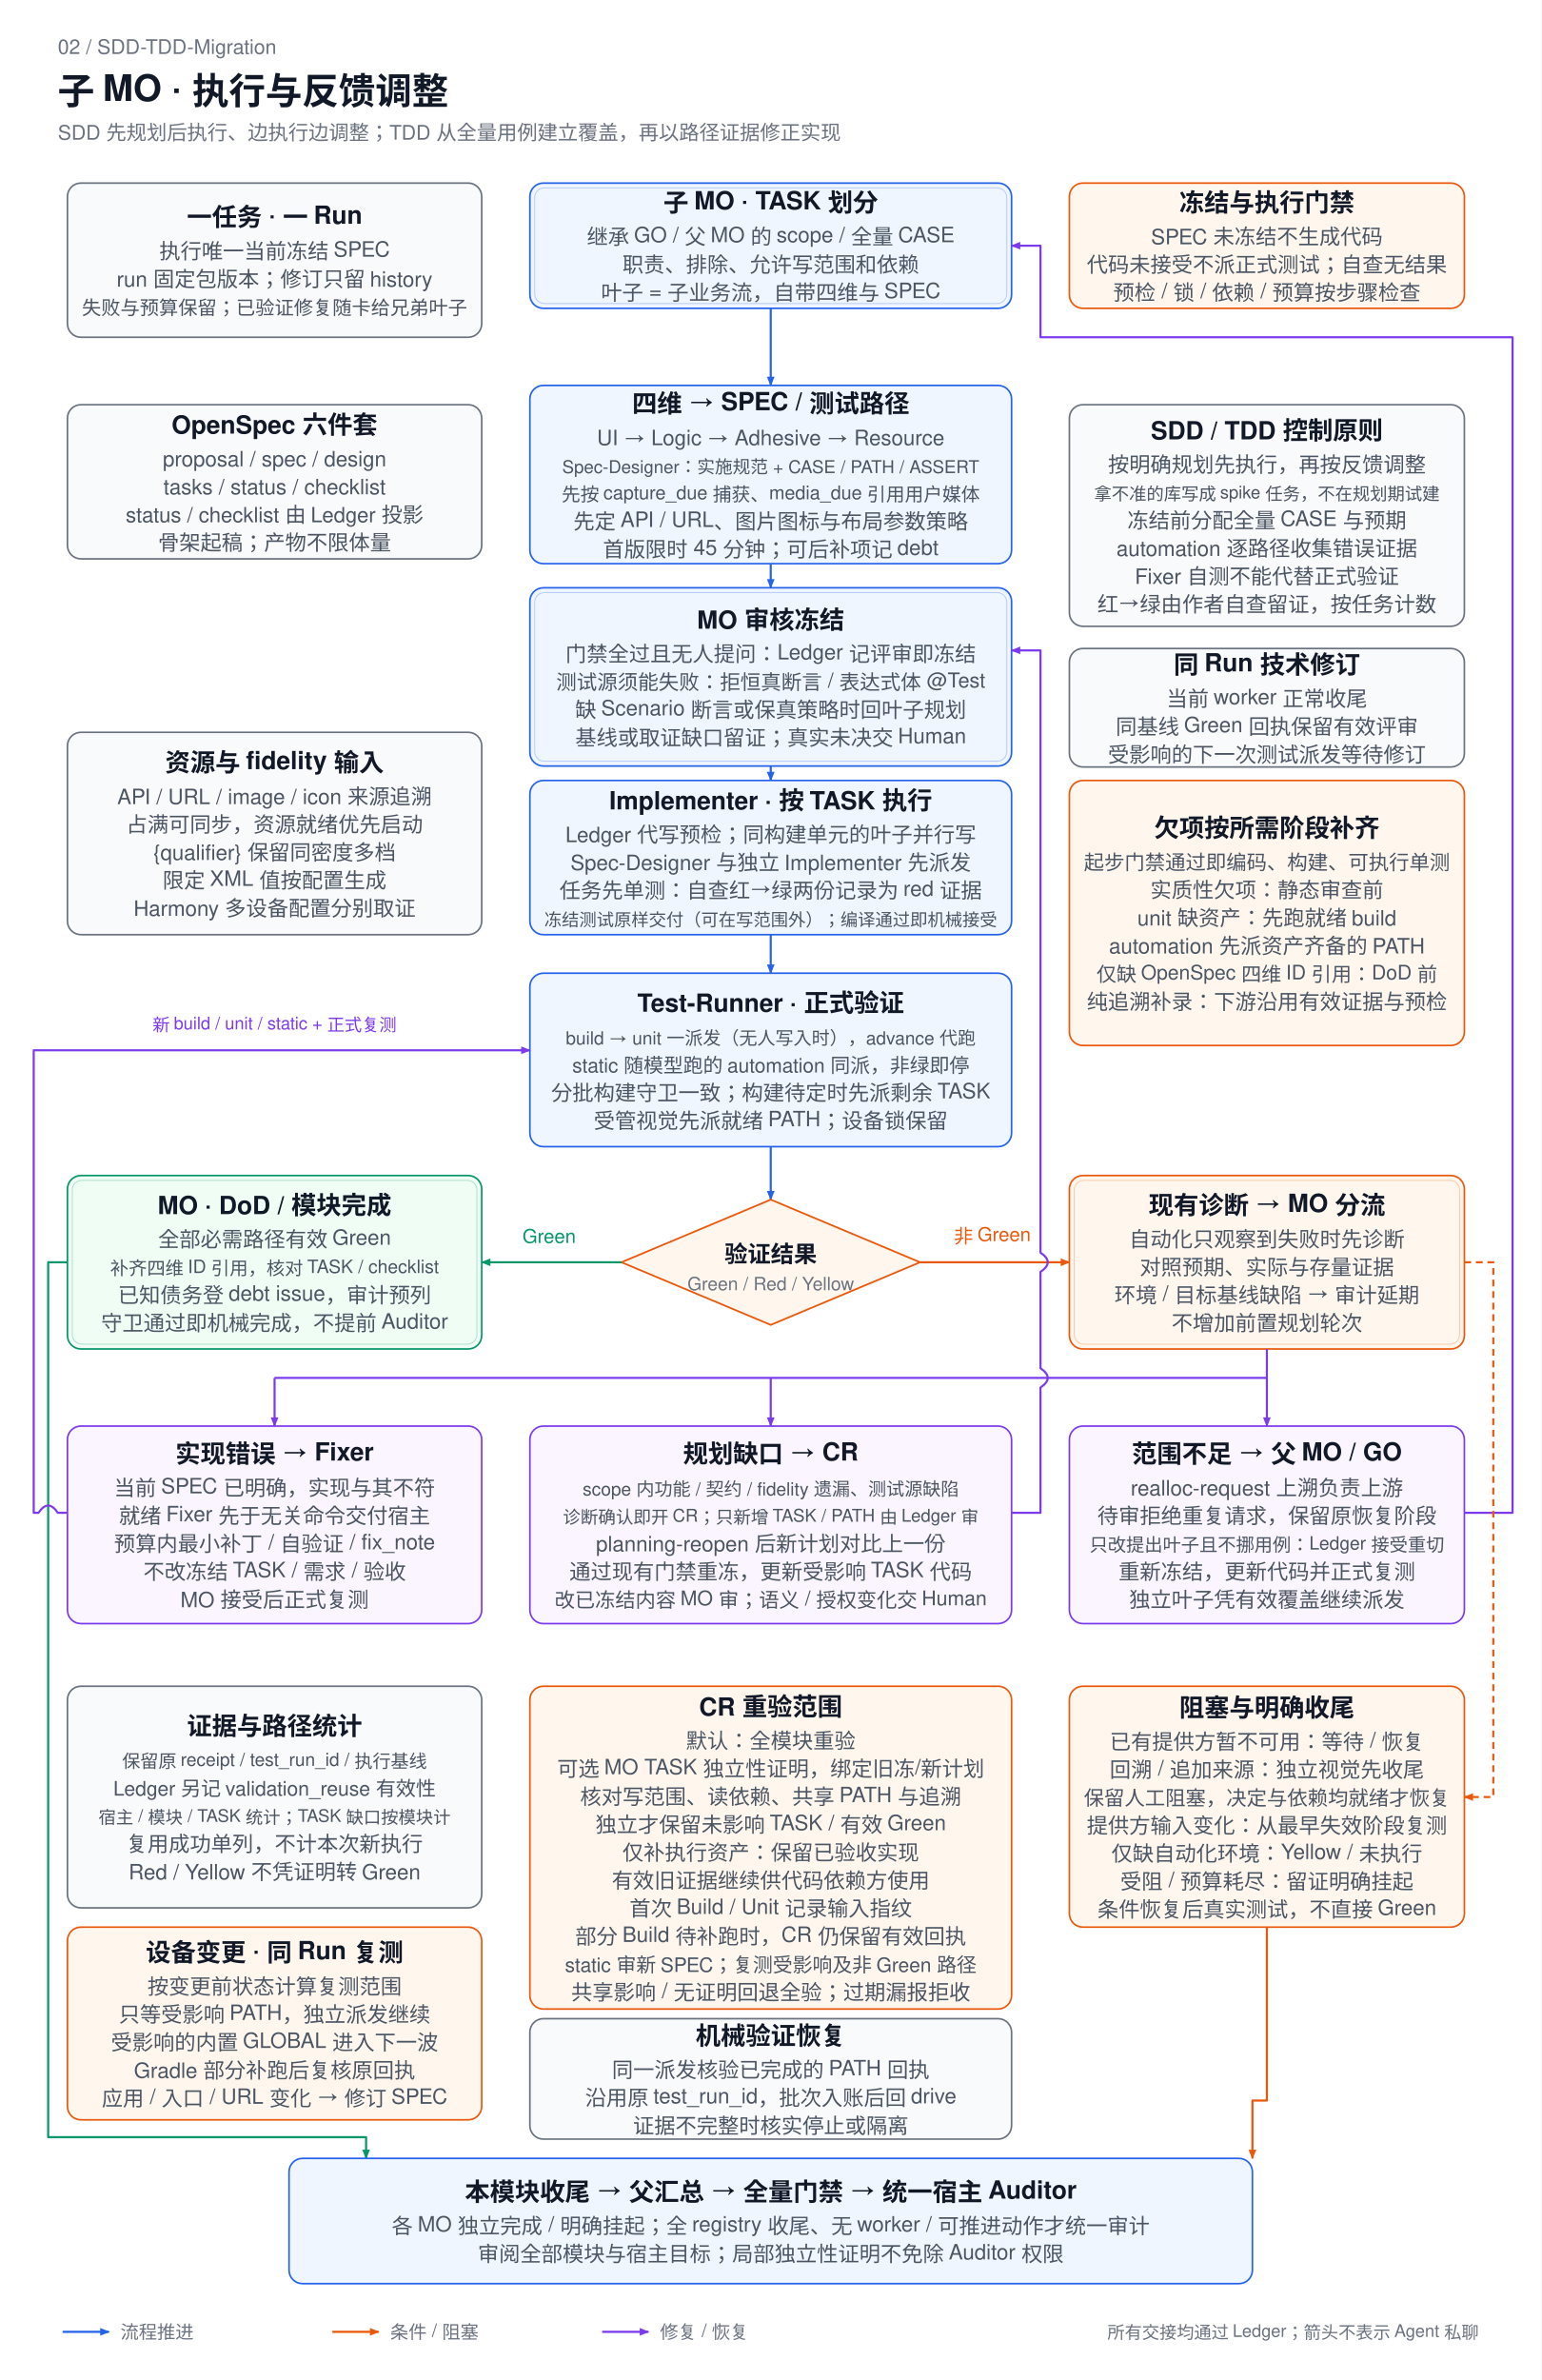
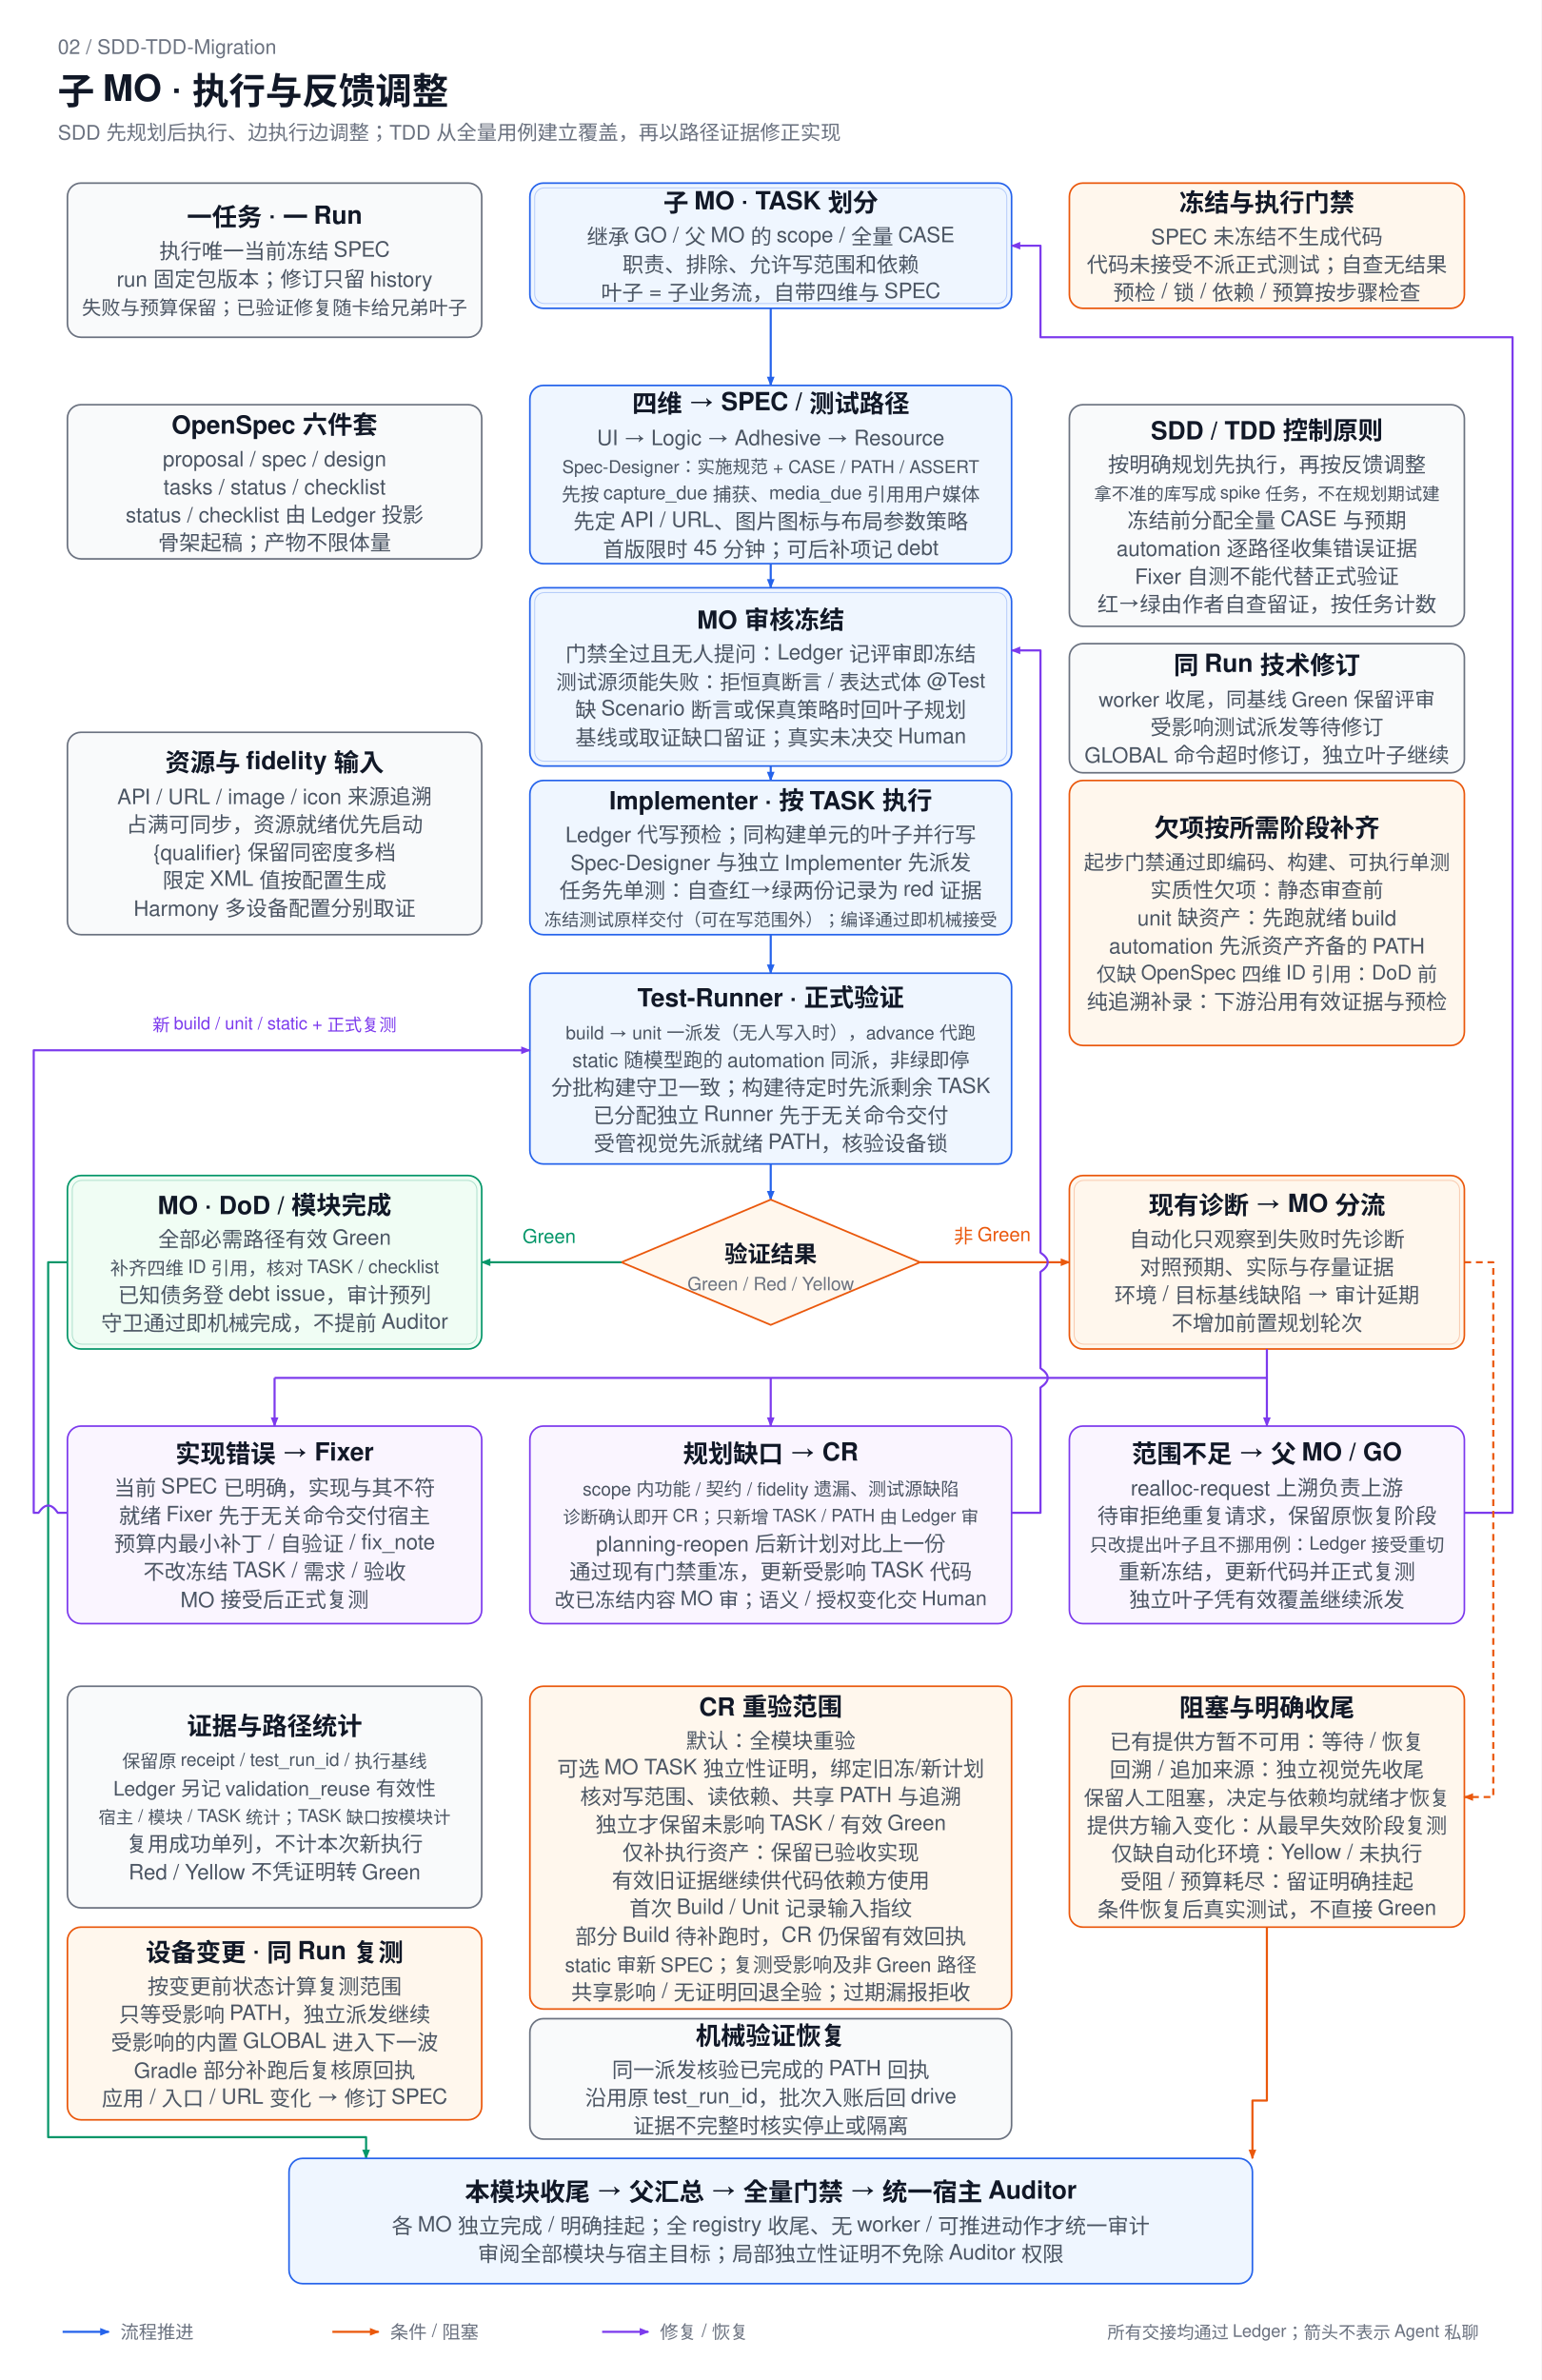
<svg xmlns="http://www.w3.org/2000/svg" width="1600" height="2470" viewBox="0 0 1600 2470" role="img" aria-labelledby="title desc">
  <style>text {font-family: "Helvetica Neue", Helvetica, Arial, "PingFang SC", "Microsoft YaHei", sans-serif;}</style>
  <defs>
    <marker id="arrow-blue" markerWidth="10" markerHeight="8" refX="9" refY="4" orient="auto" markerUnits="userSpaceOnUse">
      <path d="M0,0 L10,4 L0,8 Z" fill="#2563eb" />
    </marker>
    <marker id="arrow-orange" markerWidth="10" markerHeight="8" refX="9" refY="4" orient="auto" markerUnits="userSpaceOnUse">
      <path d="M0,0 L10,4 L0,8 Z" fill="#ea580c" />
    </marker>
    <marker id="arrow-green" markerWidth="10" markerHeight="8" refX="9" refY="4" orient="auto" markerUnits="userSpaceOnUse">
      <path d="M0,0 L10,4 L0,8 Z" fill="#059669" />
    </marker>
    <marker id="arrow-purple" markerWidth="10" markerHeight="8" refX="9" refY="4" orient="auto" markerUnits="userSpaceOnUse">
      <path d="M0,0 L10,4 L0,8 Z" fill="#7c3aed" />
    </marker>
    <marker id="arrow-gray" markerWidth="10" markerHeight="8" refX="9" refY="4" orient="auto" markerUnits="userSpaceOnUse">
      <path d="M0,0 L10,4 L0,8 Z" fill="#6b7280" />
    </marker>
  </defs>
  <rect width="1600" height="2470" fill="white" />
  <text x="60" y="56" font-size="21.00" fill="#6b7280" text-anchor="start" font-weight="400">02  /  SDD-TDD-Migration</text>
  <text x="60" y="108" font-size="38.00" fill="#111827" text-anchor="start" font-weight="700">子 MO · 执行与反馈调整</text>
  <text x="60" y="145" font-size="21.00" fill="#6b7280" text-anchor="start" font-weight="400">SDD 先规划后执行、边执行边调整；TDD 从全量用例建立覆盖，再以路径证据修正实现</text>
  <rect x="550" y="190" width="500" height="130" rx="14" fill="#eff6ff" stroke="#2563eb" stroke-width="1.7" />
  <rect x="555" y="195" width="490" height="120" rx="10" fill="none" stroke="#2563eb" stroke-opacity="0.28" />
  <text x="800.0" y="219.5" font-size="26.00" fill="#111827" text-anchor="middle" font-weight="650">子 MO · TASK 划分</text>
  <text x="800.0" y="253.5" font-size="22.00" fill="#4b5563" text-anchor="middle" font-weight="400">继承 GO / 父 MO 的 scope / 全量 CASE</text>
  <text x="800.0" y="282.5" font-size="22.00" fill="#4b5563" text-anchor="middle" font-weight="400">职责、排除、允许写范围和依赖</text>
  <text x="800.0" y="311.5" font-size="22.00" fill="#4b5563" text-anchor="middle" font-weight="400">叶子 = 子业务流，自带四维与 SPEC</text>
  <path d="M800,320 L800,400" fill="none" stroke="#2563eb" stroke-width="2.2" stroke-linejoin="round" marker-end="url(#arrow-blue)" />
  <rect x="550" y="400" width="500" height="185" rx="14" fill="#eff6ff" stroke="#2563eb" stroke-width="1.7" />
  <text x="800.0" y="428.0" font-size="26.00" fill="#111827" text-anchor="middle" font-weight="650">四维 → SPEC / 测试路径</text>
  <text x="800.0" y="462.0" font-size="22.00" fill="#4b5563" text-anchor="middle" font-weight="400">UI → Logic → Adhesive → Resource</text>
  <text x="800.0" y="491.0" font-size="18.42" fill="#4b5563" text-anchor="middle" font-weight="400">Spec-Designer：实施规范 + CASE / PATH / ASSERT</text>
  <text x="800.0" y="520.0" font-size="19.49" fill="#4b5563" text-anchor="middle" font-weight="400">先按 capture_due 捕获、media_due 引用用户媒体</text>
  <text x="800.0" y="549.0" font-size="22.00" fill="#4b5563" text-anchor="middle" font-weight="400">先定 API / URL、图片图标与布局参数策略</text>
  <text x="800.0" y="578.0" font-size="22.00" fill="#4b5563" text-anchor="middle" font-weight="400">首版限时 45 分钟；可后补项记 debt</text>
  <path d="M800,585 L800,610" fill="none" stroke="#2563eb" stroke-width="2.2" stroke-linejoin="round" marker-end="url(#arrow-blue)" />
  <rect x="550" y="610" width="500" height="185" rx="14" fill="#eff6ff" stroke="#2563eb" stroke-width="1.7" />
  <rect x="555" y="615" width="490" height="175" rx="10" fill="none" stroke="#2563eb" stroke-opacity="0.28" />
  <text x="800.0" y="652.5" font-size="26.00" fill="#111827" text-anchor="middle" font-weight="650">MO 审核冻结</text>
  <text x="800.0" y="686.5" font-size="22.00" fill="#4b5563" text-anchor="middle" font-weight="400">门禁全过且无人提问：Ledger 记评审即冻结</text>
  <text x="800.0" y="715.5" font-size="21.24" fill="#4b5563" text-anchor="middle" font-weight="400">测试源须能失败：拒恒真断言 / 表达式体 @Test</text>
  <text x="800.0" y="744.5" font-size="22.00" fill="#4b5563" text-anchor="middle" font-weight="400">缺 Scenario 断言或保真策略时回叶子规划</text>
  <text x="800.0" y="773.5" font-size="22.00" fill="#4b5563" text-anchor="middle" font-weight="400">基线或取证缺口留证；真实未决交 Human</text>
  <path d="M800,795 L800,810" fill="none" stroke="#2563eb" stroke-width="2.2" stroke-linejoin="round" marker-end="url(#arrow-blue)" />
  <rect x="550" y="810" width="500" height="160" rx="14" fill="#eff6ff" stroke="#2563eb" stroke-width="1.7" />
  <text x="800.0" y="840.0" font-size="26.00" fill="#111827" text-anchor="middle" font-weight="650">Implementer · 按 TASK 执行</text>
  <text x="800.0" y="874.0" font-size="22.00" fill="#4b5563" text-anchor="middle" font-weight="400">Ledger 代写预检；同构建单元的叶子并行写</text>
  <text x="800.0" y="903.0" font-size="21.97" fill="#4b5563" text-anchor="middle" font-weight="400">Spec-Designer 与独立 Implementer 先派发</text>
  <text x="800.0" y="932.0" font-size="22.00" fill="#4b5563" text-anchor="middle" font-weight="400">任务先单测：自查红→绿两份记录为 red 证据</text>
  <text x="800.0" y="961.0" font-size="18.08" fill="#4b5563" text-anchor="middle" font-weight="400">冻结测试原样交付（可在写范围外）；编译通过即机械接受</text>
  <path d="M800,970 L800,1010" fill="none" stroke="#2563eb" stroke-width="2.2" stroke-linejoin="round" marker-end="url(#arrow-blue)" />
-   <rect x="550" y="1010" width="500" height="180" rx="14" fill="#eff6ff" stroke="#2563eb" stroke-width="1.7" />
-   <text x="800.0" y="1050.0" font-size="26.00" fill="#111827" text-anchor="middle" font-weight="650">Test-Runner · 正式验证</text>
-   <text x="800.0" y="1084.0" font-size="18.82" fill="#4b5563" text-anchor="middle" font-weight="400">build → unit 一派发（无人写入时），advance 代跑</text>
-   <text x="800.0" y="1113.0" font-size="20.59" fill="#4b5563" text-anchor="middle" font-weight="400">static 随模型跑的 automation 同派，非绿即停</text>
-   <text x="800.0" y="1142.0" font-size="22.00" fill="#4b5563" text-anchor="middle" font-weight="400">分批构建守卫一致；构建待定时先派剩余 TASK</text>
-   <text x="800.0" y="1171.0" font-size="22.00" fill="#4b5563" text-anchor="middle" font-weight="400">受管视觉先派就绪 PATH；设备锁保留</text>
-   <path d="M800,1190 L800,1245" fill="none" stroke="#2563eb" stroke-width="2.2" stroke-linejoin="round" marker-end="url(#arrow-blue)" />
+   <rect x="550" y="1010" width="500" height="198" rx="14" fill="#eff6ff" stroke="#2563eb" stroke-width="1.7" />
+   <text x="800.0" y="1044.5" font-size="26.00" fill="#111827" text-anchor="middle" font-weight="650">Test-Runner · 正式验证</text>
+   <text x="800.0" y="1078.5" font-size="18.82" fill="#4b5563" text-anchor="middle" font-weight="400">build → unit 一派发（无人写入时），advance 代跑</text>
+   <text x="800.0" y="1107.5" font-size="20.59" fill="#4b5563" text-anchor="middle" font-weight="400">static 随模型跑的 automation 同派，非绿即停</text>
+   <text x="800.0" y="1136.5" font-size="22.00" fill="#4b5563" text-anchor="middle" font-weight="400">分批构建守卫一致；构建待定时先派剩余 TASK</text>
+   <text x="800.0" y="1165.5" font-size="22.00" fill="#4b5563" text-anchor="middle" font-weight="400">已分配独立 Runner 先于无关命令交付</text>
+   <text x="800.0" y="1194.5" font-size="22.00" fill="#4b5563" text-anchor="middle" font-weight="400">受管视觉先派就绪 PATH，核验设备锁</text>
+   <path d="M800,1208 L800,1245" fill="none" stroke="#2563eb" stroke-width="2.2" stroke-linejoin="round" marker-end="url(#arrow-blue)" />
  <path d="M800,1245.0 L955.0,1310 L800,1375.0 L645.0,1310 Z" fill="#fff7ed" stroke="#ea580c" stroke-width="1.8" />
  <text x="800" y="1310" font-size="24.00" fill="#111827" text-anchor="middle" font-weight="650">验证结果</text>
  <text x="800" y="1339" font-size="19.00" fill="#6b7280" text-anchor="middle" font-weight="400">Green / Red / Yellow</text>
  <path d="M645,1310 L500,1310" fill="none" stroke="#059669" stroke-width="2.2" stroke-linejoin="round" marker-end="url(#arrow-green)" />
  <rect x="532.5" y="1270" width="75.0" height="29" rx="4" fill="white" opacity="0.97" />
  <text x="570" y="1290" font-size="20.00" fill="#059669" text-anchor="middle" font-weight="400">Green</text>
  <rect x="70" y="1220" width="430" height="180" rx="14" fill="#f0fdf4" stroke="#059669" stroke-width="1.7" />
  <rect x="75" y="1225" width="420" height="170" rx="10" fill="none" stroke="#059669" stroke-opacity="0.28" />
  <text x="285.0" y="1260.0" font-size="26.00" fill="#111827" text-anchor="middle" font-weight="650">MO · DoD / 模块完成</text>
  <text x="285.0" y="1294.0" font-size="22.00" fill="#4b5563" text-anchor="middle" font-weight="400">全部必需路径有效 Green</text>
  <text x="285.0" y="1323.0" font-size="19.07" fill="#4b5563" text-anchor="middle" font-weight="400">补齐四维 ID 引用，核对 TASK / checklist</text>
  <text x="285.0" y="1352.0" font-size="22.00" fill="#4b5563" text-anchor="middle" font-weight="400">已知债务登 debt issue，审计预列</text>
  <text x="285.0" y="1381.0" font-size="22.00" fill="#4b5563" text-anchor="middle" font-weight="400">守卫通过即机械完成，不提前 Auditor</text>
  <path d="M70,1310 L50,1310 L50,2218 L380,2218 L380,2240" fill="none" stroke="#059669" stroke-width="2.2" stroke-linejoin="round" marker-end="url(#arrow-green)" />
  <path d="M955,1310 L1110,1310" fill="none" stroke="#ea580c" stroke-width="2.2" stroke-linejoin="round" marker-end="url(#arrow-orange)" />
  <rect x="976.8" y="1270" width="106.4" height="29" rx="4" fill="white" opacity="0.97" />
  <text x="1030" y="1290" font-size="20.00" fill="#ea580c" text-anchor="middle" font-weight="400">非 Green</text>
  <rect x="1110" y="1220" width="410" height="180" rx="14" fill="#fff7ed" stroke="#ea580c" stroke-width="1.7" />
  <rect x="1115" y="1225" width="400" height="170" rx="10" fill="none" stroke="#ea580c" stroke-opacity="0.28" />
  <text x="1315.0" y="1260.0" font-size="26.00" fill="#111827" text-anchor="middle" font-weight="650">现有诊断 → MO 分流</text>
  <text x="1315.0" y="1294.0" font-size="22.00" fill="#4b5563" text-anchor="middle" font-weight="400">自动化只观察到失败时先诊断</text>
  <text x="1315.0" y="1323.0" font-size="22.00" fill="#4b5563" text-anchor="middle" font-weight="400">对照预期、实际与存量证据</text>
  <text x="1315.0" y="1352.0" font-size="22.00" fill="#4b5563" text-anchor="middle" font-weight="400">环境 / 目标基线缺陷 → 审计延期</text>
  <text x="1315.0" y="1381.0" font-size="22.00" fill="#4b5563" text-anchor="middle" font-weight="400">不增加前置规划轮次</text>
  <path d="M1315,1400 L1315,1430 L285,1430" fill="none" stroke="#7c3aed" stroke-width="2.2" stroke-linejoin="round" />
  <path d="M285,1430 L285,1480" fill="none" stroke="#7c3aed" stroke-width="2.2" stroke-linejoin="round" marker-end="url(#arrow-purple)" />
  <path d="M800,1430 L800,1480" fill="none" stroke="#7c3aed" stroke-width="2.2" stroke-linejoin="round" marker-end="url(#arrow-purple)" />
  <path d="M1315,1430 L1315,1480" fill="none" stroke="#7c3aed" stroke-width="2.2" stroke-linejoin="round" marker-end="url(#arrow-purple)" />
  <rect x="70" y="1480" width="430" height="205" rx="14" fill="#faf5ff" stroke="#7c3aed" stroke-width="1.7" />
  <text x="285.0" y="1518.0" font-size="26.00" fill="#111827" text-anchor="middle" font-weight="650">实现错误 → Fixer</text>
  <text x="285.0" y="1552.0" font-size="22.00" fill="#4b5563" text-anchor="middle" font-weight="400">当前 SPEC 已明确，实现与其不符</text>
  <text x="285.0" y="1581.0" font-size="22.00" fill="#4b5563" text-anchor="middle" font-weight="400">就绪 Fixer 先于无关命令交付宿主</text>
  <text x="285.0" y="1610.0" font-size="22.00" fill="#4b5563" text-anchor="middle" font-weight="400">预算内最小补丁 / 自验证 / fix_note</text>
  <text x="285.0" y="1639.0" font-size="22.00" fill="#4b5563" text-anchor="middle" font-weight="400">不改冻结 TASK / 需求 / 验收</text>
  <text x="285.0" y="1668.0" font-size="22.00" fill="#4b5563" text-anchor="middle" font-weight="400">MO 接受后正式复测</text>
  <path d="M70,1570 L60,1570 Q50,1555 40,1570 L35,1570 L35,1090 L550,1090" fill="none" stroke="#7c3aed" stroke-width="2.2" stroke-linejoin="round" marker-end="url(#arrow-purple)" />
  <rect x="102.75" y="1052" width="364.5" height="27" rx="4" fill="white" opacity="0.97" />
  <text x="285" y="1070" font-size="18.00" fill="#7c3aed" text-anchor="middle" font-weight="400">新 build / unit / static + 正式复测</text>
  <rect x="550" y="1480" width="500" height="205" rx="14" fill="#faf5ff" stroke="#7c3aed" stroke-width="1.7" />
  <text x="800.0" y="1518.0" font-size="26.00" fill="#111827" text-anchor="middle" font-weight="650">规划缺口 → CR</text>
  <text x="800.0" y="1552.0" font-size="18.82" fill="#4b5563" text-anchor="middle" font-weight="400">scope 内功能 / 契约 / fidelity 遗漏、测试源缺陷</text>
  <text x="800.0" y="1581.0" font-size="18.30" fill="#4b5563" text-anchor="middle" font-weight="400">诊断确认即开 CR；只新增 TASK / PATH 由 Ledger 审</text>
  <text x="800.0" y="1610.0" font-size="22.00" fill="#4b5563" text-anchor="middle" font-weight="400">planning-reopen 后新计划对比上一份</text>
  <text x="800.0" y="1639.0" font-size="22.00" fill="#4b5563" text-anchor="middle" font-weight="400">通过现有门禁重冻，更新受影响 TASK 代码</text>
  <text x="800.0" y="1668.0" font-size="20.97" fill="#4b5563" text-anchor="middle" font-weight="400">改已冻结内容 MO 审；语义 / 授权变化交 Human</text>
  <path d="M1050,1570 L1080,1570 L1080,1440 Q1095,1430 1080,1420 L1080,1320 Q1095,1310 1080,1300 L1080,675 L1050,675" fill="none" stroke="#7c3aed" stroke-width="2.2" stroke-linejoin="round" marker-end="url(#arrow-purple)" />
  <rect x="1110" y="1480" width="410" height="205" rx="14" fill="#faf5ff" stroke="#7c3aed" stroke-width="1.7" />
  <text x="1315.0" y="1518.0" font-size="26.00" fill="#111827" text-anchor="middle" font-weight="650">范围不足 → 父 MO / GO</text>
  <text x="1315.0" y="1552.0" font-size="22.00" fill="#4b5563" text-anchor="middle" font-weight="400">realloc-request 上溯负责上游</text>
  <text x="1315.0" y="1581.0" font-size="22.00" fill="#4b5563" text-anchor="middle" font-weight="400">待审拒绝重复请求，保留原恢复阶段</text>
  <text x="1315.0" y="1610.0" font-size="19.01" fill="#4b5563" text-anchor="middle" font-weight="400">只改提出叶子且不挪用例：Ledger 接受重切</text>
  <text x="1315.0" y="1639.0" font-size="22.00" fill="#4b5563" text-anchor="middle" font-weight="400">重新冻结，更新代码并正式复测</text>
  <text x="1315.0" y="1668.0" font-size="22.00" fill="#4b5563" text-anchor="middle" font-weight="400">独立叶子凭有效覆盖继续派发</text>
  <path d="M1520,1570 L1570,1570 L1570,350 L1080,350 L1080,255 L1050,255" fill="none" stroke="#7c3aed" stroke-width="2.2" stroke-linejoin="round" marker-end="url(#arrow-purple)" />
  <rect x="550" y="1750" width="500" height="335" rx="14" fill="#fff7ed" stroke="#ea580c" stroke-width="1.7" />
  <text x="800.0" y="1780.5" font-size="26.00" fill="#111827" text-anchor="middle" font-weight="650">CR 重验范围</text>
  <text x="800.0" y="1814.5" font-size="22.00" fill="#4b5563" text-anchor="middle" font-weight="400">默认：全模块重验</text>
  <text x="800.0" y="1843.5" font-size="22.00" fill="#4b5563" text-anchor="middle" font-weight="400">可选 MO TASK 独立性证明，绑定旧冻/新计划</text>
  <text x="800.0" y="1872.5" font-size="22.00" fill="#4b5563" text-anchor="middle" font-weight="400">核对写范围、读依赖、共享 PATH 与追溯</text>
  <text x="800.0" y="1901.5" font-size="22.00" fill="#4b5563" text-anchor="middle" font-weight="400">独立才保留未影响 TASK / 有效 Green</text>
  <text x="800.0" y="1930.5" font-size="22.00" fill="#4b5563" text-anchor="middle" font-weight="400">仅补执行资产：保留已验收实现</text>
  <text x="800.0" y="1959.5" font-size="22.00" fill="#4b5563" text-anchor="middle" font-weight="400">有效旧证据继续供代码依赖方使用</text>
  <text x="800.0" y="1988.5" font-size="22.00" fill="#4b5563" text-anchor="middle" font-weight="400">首次 Build / Unit 记录输入指纹</text>
  <text x="800.0" y="2017.5" font-size="22.00" fill="#4b5563" text-anchor="middle" font-weight="400">部分 Build 待补跑时，CR 仍保留有效回执</text>
  <text x="800.0" y="2046.5" font-size="20.59" fill="#4b5563" text-anchor="middle" font-weight="400">static 审新 SPEC；复测受影响及非 Green 路径</text>
  <text x="800.0" y="2075.5" font-size="22.00" fill="#4b5563" text-anchor="middle" font-weight="400">共享影响 / 无证明回退全验；过期漏报拒收</text>
  <rect x="70" y="1750" width="430" height="230" rx="14" fill="#f9fafb" stroke="#6b7280" stroke-width="1.7" />
  <text x="285.0" y="1800.5" font-size="26.00" fill="#111827" text-anchor="middle" font-weight="650">证据与路径统计</text>
  <text x="285.0" y="1834.5" font-size="18.82" fill="#4b5563" text-anchor="middle" font-weight="400">保留原 receipt / test_run_id / 执行基线</text>
  <text x="285.0" y="1863.5" font-size="20.78" fill="#4b5563" text-anchor="middle" font-weight="400">Ledger 另记 validation_reuse 有效性</text>
  <text x="285.0" y="1892.5" font-size="18.08" fill="#4b5563" text-anchor="middle" font-weight="400">宿主 / 模块 / TASK 统计；TASK 缺口按模块计</text>
  <text x="285.0" y="1921.5" font-size="22.00" fill="#4b5563" text-anchor="middle" font-weight="400">复用成功单列，不计本次新执行</text>
  <text x="285.0" y="1950.5" font-size="22.00" fill="#4b5563" text-anchor="middle" font-weight="400">Red / Yellow 不凭证明转 Green</text>
  <rect x="70" y="2000" width="430" height="200" rx="14" fill="#fff7ed" stroke="#ea580c" stroke-width="1.7" />
  <text x="285.0" y="2035.5" font-size="26.00" fill="#111827" text-anchor="middle" font-weight="650">设备变更 · 同 Run 复测</text>
  <text x="285.0" y="2069.5" font-size="22.00" fill="#4b5563" text-anchor="middle" font-weight="400">按变更前状态计算复测范围</text>
  <text x="285.0" y="2098.5" font-size="22.00" fill="#4b5563" text-anchor="middle" font-weight="400">只等受影响 PATH，独立派发继续</text>
  <text x="285.0" y="2127.5" font-size="22.00" fill="#4b5563" text-anchor="middle" font-weight="400">受影响的内置 GLOBAL 进入下一波</text>
  <text x="285.0" y="2156.5" font-size="22.00" fill="#4b5563" text-anchor="middle" font-weight="400">Gradle 部分补跑后复核原回执</text>
  <text x="285.0" y="2185.5" font-size="21.91" fill="#4b5563" text-anchor="middle" font-weight="400">应用 / 入口 / URL 变化 → 修订 SPEC</text>
  <rect x="550" y="2095" width="500" height="125" rx="14" fill="#f9fafb" stroke="#6b7280" stroke-width="1.7" />
  <text x="800.0" y="2122.0" font-size="26.00" fill="#111827" text-anchor="middle" font-weight="650">机械验证恢复</text>
  <text x="800.0" y="2156.0" font-size="22.00" fill="#4b5563" text-anchor="middle" font-weight="400">同一派发核验已完成的 PATH 回执</text>
  <text x="800.0" y="2185.0" font-size="22.00" fill="#4b5563" text-anchor="middle" font-weight="400">沿用原 test_run_id，批次入账后回 drive</text>
  <text x="800.0" y="2214.0" font-size="22.00" fill="#4b5563" text-anchor="middle" font-weight="400">证据不完整时核实停止或隔离</text>
  <rect x="1110" y="1750" width="410" height="250" rx="14" fill="#fff7ed" stroke="#ea580c" stroke-width="1.7" />
  <text x="1315.0" y="1781.5" font-size="26.00" fill="#111827" text-anchor="middle" font-weight="650">阻塞与明确收尾</text>
  <text x="1315.0" y="1815.5" font-size="22.00" fill="#4b5563" text-anchor="middle" font-weight="400">已有提供方暂不可用：等待 / 恢复</text>
  <text x="1315.0" y="1844.5" font-size="22.00" fill="#4b5563" text-anchor="middle" font-weight="400">回溯 / 追加来源：独立视觉先收尾</text>
  <text x="1315.0" y="1873.5" font-size="21.11" fill="#4b5563" text-anchor="middle" font-weight="400">保留人工阻塞，决定与依赖均就绪才恢复</text>
  <text x="1315.0" y="1902.5" font-size="22.00" fill="#4b5563" text-anchor="middle" font-weight="400">提供方输入变化：从最早失效阶段复测</text>
  <text x="1315.0" y="1931.5" font-size="22.00" fill="#4b5563" text-anchor="middle" font-weight="400">仅缺自动化环境：Yellow / 未执行</text>
  <text x="1315.0" y="1960.5" font-size="22.00" fill="#4b5563" text-anchor="middle" font-weight="400">受阻 / 预算耗尽：留证明确挂起</text>
  <text x="1315.0" y="1989.5" font-size="22.00" fill="#4b5563" text-anchor="middle" font-weight="400">条件恢复后真实测试，不直接 Green</text>
  <path d="M1520,1310 L1550,1310 L1550,1865 L1520,1865" fill="none" stroke="#ea580c" stroke-width="2.2" stroke-linejoin="round" stroke-dasharray="7 5" marker-end="url(#arrow-orange)" />
  <path d="M1315,2000 L1315,2180 L1300,2180 L1300,2240" fill="none" stroke="#ea580c" stroke-width="2.2" stroke-linejoin="round" marker-end="url(#arrow-orange)" />
  <rect x="300" y="2240" width="1000" height="130" rx="14" fill="#eff6ff" stroke="#2563eb" stroke-width="1.7" />
  <text x="800.0" y="2284.0" font-size="26.00" fill="#111827" text-anchor="middle" font-weight="650">本模块收尾 → 父汇总 → 全量门禁 → 统一宿主 Auditor</text>
  <text x="800.0" y="2318.0" font-size="22.00" fill="#4b5563" text-anchor="middle" font-weight="400">各 MO 独立完成 / 明确挂起；全 registry 收尾、无 worker / 可推进动作才统一审计</text>
  <text x="800.0" y="2347.0" font-size="22.00" fill="#4b5563" text-anchor="middle" font-weight="400">审阅全部模块与宿主目标；局部独立性证明不免除 Auditor 权限</text>
  <rect x="70" y="190" width="430" height="160" rx="14" fill="#f9fafb" stroke="#6b7280" stroke-width="1.7" />
  <text x="285.0" y="234.5" font-size="26.00" fill="#111827" text-anchor="middle" font-weight="650">一任务 · 一 Run</text>
  <text x="285.0" y="268.5" font-size="22.00" fill="#4b5563" text-anchor="middle" font-weight="400">执行唯一当前冻结 SPEC</text>
  <text x="285.0" y="297.5" font-size="22.00" fill="#4b5563" text-anchor="middle" font-weight="400">run 固定包版本；修订只留 history</text>
  <text x="285.0" y="326.5" font-size="20.00" fill="#4b5563" text-anchor="middle" font-weight="400">失败与预算保留；已验证修复随卡给兄弟叶子</text>
  <rect x="70" y="420" width="430" height="160" rx="14" fill="#f9fafb" stroke="#6b7280" stroke-width="1.7" />
  <text x="285.0" y="450.0" font-size="26.00" fill="#111827" text-anchor="middle" font-weight="650">OpenSpec 六件套</text>
  <text x="285.0" y="484.0" font-size="22.00" fill="#4b5563" text-anchor="middle" font-weight="400">proposal / spec / design</text>
  <text x="285.0" y="513.0" font-size="22.00" fill="#4b5563" text-anchor="middle" font-weight="400">tasks / status / checklist</text>
  <text x="285.0" y="542.0" font-size="21.75" fill="#4b5563" text-anchor="middle" font-weight="400">status / checklist 由 Ledger 投影</text>
  <text x="285.0" y="571.0" font-size="22.00" fill="#4b5563" text-anchor="middle" font-weight="400">骨架起稿；产物不限体量</text>
  <rect x="70" y="760" width="430" height="210" rx="14" fill="#f9fafb" stroke="#6b7280" stroke-width="1.7" />
  <text x="285.0" y="800.5" font-size="26.00" fill="#111827" text-anchor="middle" font-weight="650">资源与 fidelity 输入</text>
  <text x="285.0" y="834.5" font-size="21.92" fill="#4b5563" text-anchor="middle" font-weight="400">API / URL / image / icon 来源追溯</text>
  <text x="285.0" y="863.5" font-size="22.00" fill="#4b5563" text-anchor="middle" font-weight="400">占满可同步，资源就绪优先启动</text>
  <text x="285.0" y="892.5" font-size="22.00" fill="#4b5563" text-anchor="middle" font-weight="400">{qualifier} 保留同密度多档</text>
  <text x="285.0" y="921.5" font-size="22.00" fill="#4b5563" text-anchor="middle" font-weight="400">限定 XML 值按配置生成</text>
  <text x="285.0" y="950.5" font-size="22.00" fill="#4b5563" text-anchor="middle" font-weight="400">Harmony 多设备配置分别取证</text>
  <rect x="1110" y="190" width="410" height="130" rx="14" fill="#fff7ed" stroke="#ea580c" stroke-width="1.7" />
  <text x="1315.0" y="219.5" font-size="26.00" fill="#111827" text-anchor="middle" font-weight="650">冻结与执行门禁</text>
  <text x="1315.0" y="253.5" font-size="22.00" fill="#4b5563" text-anchor="middle" font-weight="400">SPEC 未冻结不生成代码</text>
  <text x="1315.0" y="282.5" font-size="22.00" fill="#4b5563" text-anchor="middle" font-weight="400">代码未接受不派正式测试；自查无结果</text>
  <text x="1315.0" y="311.5" font-size="22.00" fill="#4b5563" text-anchor="middle" font-weight="400">预检 / 锁 / 依赖 / 预算按步骤检查</text>
  <rect x="1110" y="420" width="410" height="230" rx="14" fill="#f9fafb" stroke="#6b7280" stroke-width="1.7" />
  <text x="1315.0" y="456.0" font-size="26.00" fill="#111827" text-anchor="middle" font-weight="650">SDD / TDD 控制原则</text>
  <text x="1315.0" y="490.0" font-size="22.00" fill="#4b5563" text-anchor="middle" font-weight="400">按明确规划先执行，再按反馈调整</text>
  <text x="1315.0" y="519.0" font-size="18.10" fill="#4b5563" text-anchor="middle" font-weight="400">拿不准的库写成 spike 任务，不在规划期试建</text>
  <text x="1315.0" y="548.0" font-size="22.00" fill="#4b5563" text-anchor="middle" font-weight="400">冻结前分配全量 CASE 与预期</text>
  <text x="1315.0" y="577.0" font-size="22.00" fill="#4b5563" text-anchor="middle" font-weight="400">automation 逐路径收集错误证据</text>
  <text x="1315.0" y="606.0" font-size="22.00" fill="#4b5563" text-anchor="middle" font-weight="400">Fixer 自测不能代替正式验证</text>
  <text x="1315.0" y="635.0" font-size="22.00" fill="#4b5563" text-anchor="middle" font-weight="400">红→绿由作者自查留证，按任务计数</text>
-   <rect x="1110" y="673" width="410" height="123" rx="14" fill="#f9fafb" stroke="#6b7280" stroke-width="1.7" />
-   <text x="1315.0" y="699.0" font-size="26.00" fill="#111827" text-anchor="middle" font-weight="650">同 Run 技术修订</text>
-   <text x="1315.0" y="733.0" font-size="22.00" fill="#4b5563" text-anchor="middle" font-weight="400">当前 worker 正常收尾</text>
-   <text x="1315.0" y="762.0" font-size="22.00" fill="#4b5563" text-anchor="middle" font-weight="400">同基线 Green 回执保留有效评审</text>
-   <text x="1315.0" y="791.0" font-size="22.00" fill="#4b5563" text-anchor="middle" font-weight="400">受影响的下一次测试派发等待修订</text>
+   <rect x="1110" y="668" width="410" height="134" rx="14" fill="#f9fafb" stroke="#6b7280" stroke-width="1.7" />
+   <text x="1315.0" y="699.5" font-size="26.00" fill="#111827" text-anchor="middle" font-weight="650">同 Run 技术修订</text>
+   <text x="1315.0" y="733.5" font-size="21.13" fill="#4b5563" text-anchor="middle" font-weight="400">worker 收尾，同基线 Green 保留评审</text>
+   <text x="1315.0" y="762.5" font-size="22.00" fill="#4b5563" text-anchor="middle" font-weight="400">受影响测试派发等待修订</text>
+   <text x="1315.0" y="791.5" font-size="22.00" fill="#4b5563" text-anchor="middle" font-weight="400">GLOBAL 命令超时修订，独立叶子继续</text>
  <rect x="1110" y="810" width="410" height="275" rx="14" fill="#fff7ed" stroke="#ea580c" stroke-width="1.7" />
  <text x="1315.0" y="868.5" font-size="26.00" fill="#111827" text-anchor="middle" font-weight="650">欠项按所需阶段补齐</text>
  <text x="1315.0" y="902.5" font-size="21.11" fill="#4b5563" text-anchor="middle" font-weight="400">起步门禁通过即编码、构建、可执行单测</text>
  <text x="1315.0" y="931.5" font-size="22.00" fill="#4b5563" text-anchor="middle" font-weight="400">实质性欠项：静态审查前</text>
  <text x="1315.0" y="960.5" font-size="22.00" fill="#4b5563" text-anchor="middle" font-weight="400">unit 缺资产：先跑就绪 build</text>
  <text x="1315.0" y="989.5" font-size="22.00" fill="#4b5563" text-anchor="middle" font-weight="400">automation 先派资产齐备的 PATH</text>
  <text x="1315.0" y="1018.5" font-size="20.81" fill="#4b5563" text-anchor="middle" font-weight="400">仅缺 OpenSpec 四维 ID 引用：DoD 前</text>
  <text x="1315.0" y="1047.5" font-size="22.00" fill="#4b5563" text-anchor="middle" font-weight="400">纯追溯补录：下游沿用有效证据与预检</text>
  <path d="M65,2420 L113,2420" fill="none" stroke="#2563eb" stroke-width="2.2" stroke-linejoin="round" marker-end="url(#arrow-blue)" />
  <text x="125" y="2427" font-size="19.00" fill="#6b7280" text-anchor="start" font-weight="400">流程推进</text>
  <path d="M345,2420 L393,2420" fill="none" stroke="#ea580c" stroke-width="2.2" stroke-linejoin="round" marker-end="url(#arrow-orange)" />
  <text x="405" y="2427" font-size="19.00" fill="#6b7280" text-anchor="start" font-weight="400">条件 / 阻塞</text>
  <path d="M625,2420 L673,2420" fill="none" stroke="#7c3aed" stroke-width="2.2" stroke-linejoin="round" marker-end="url(#arrow-purple)" />
  <text x="685" y="2427" font-size="19.00" fill="#6b7280" text-anchor="start" font-weight="400">修复 / 恢复</text>
  <text x="1535" y="2427" font-size="18.00" fill="#6b7280" text-anchor="end" font-weight="400">所有交接均通过 Ledger；箭头不表示 Agent 私聊</text>
</svg>
